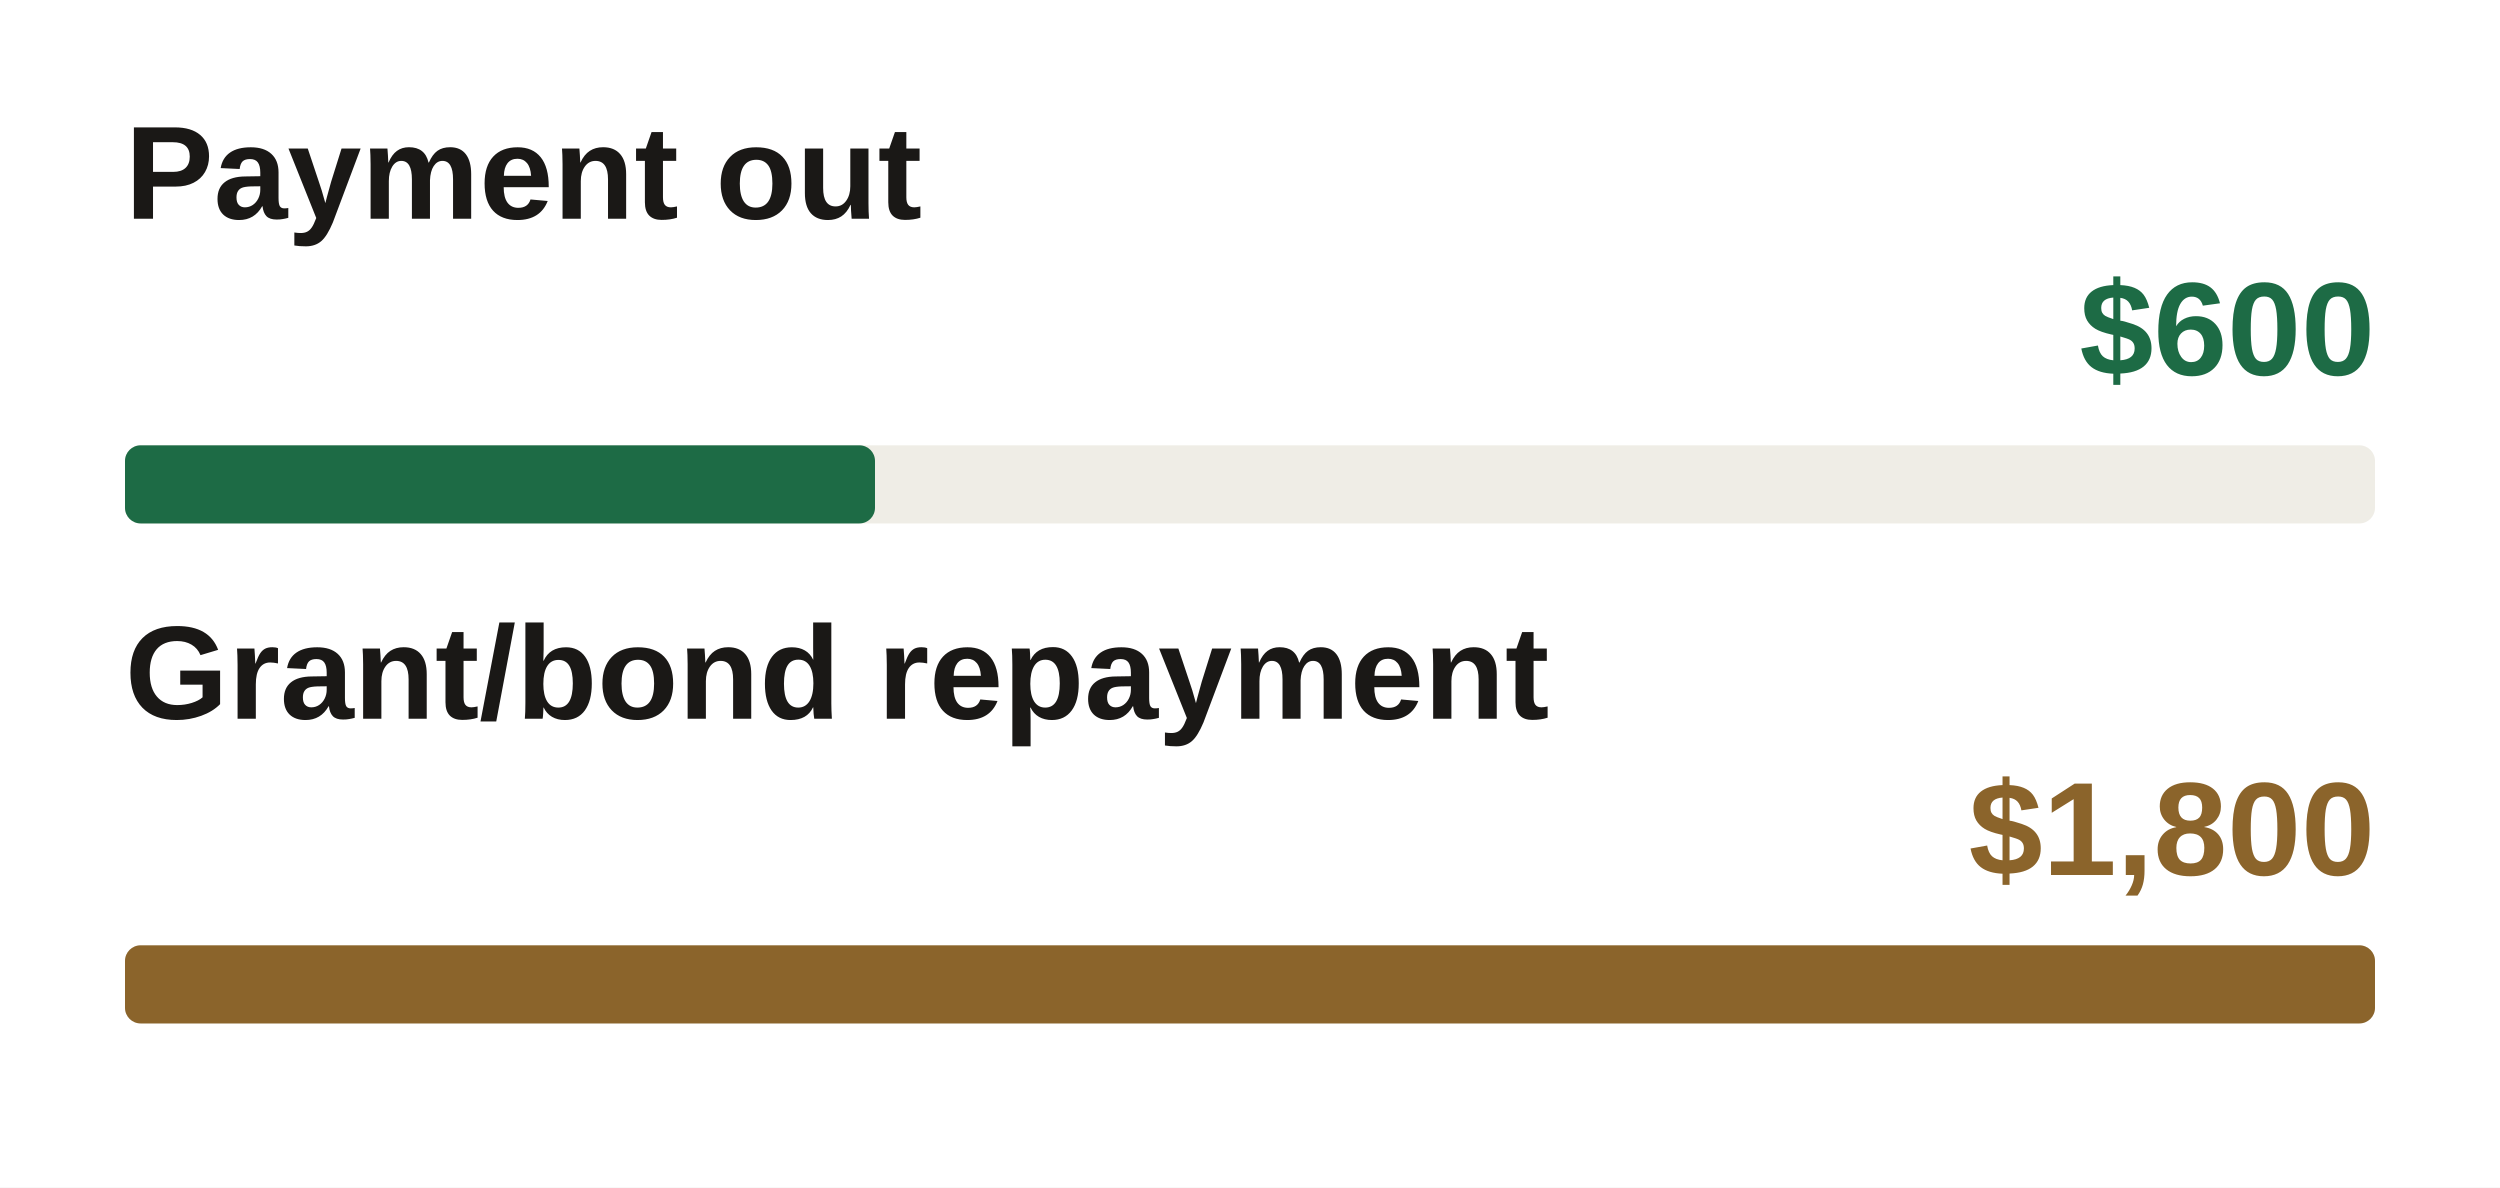
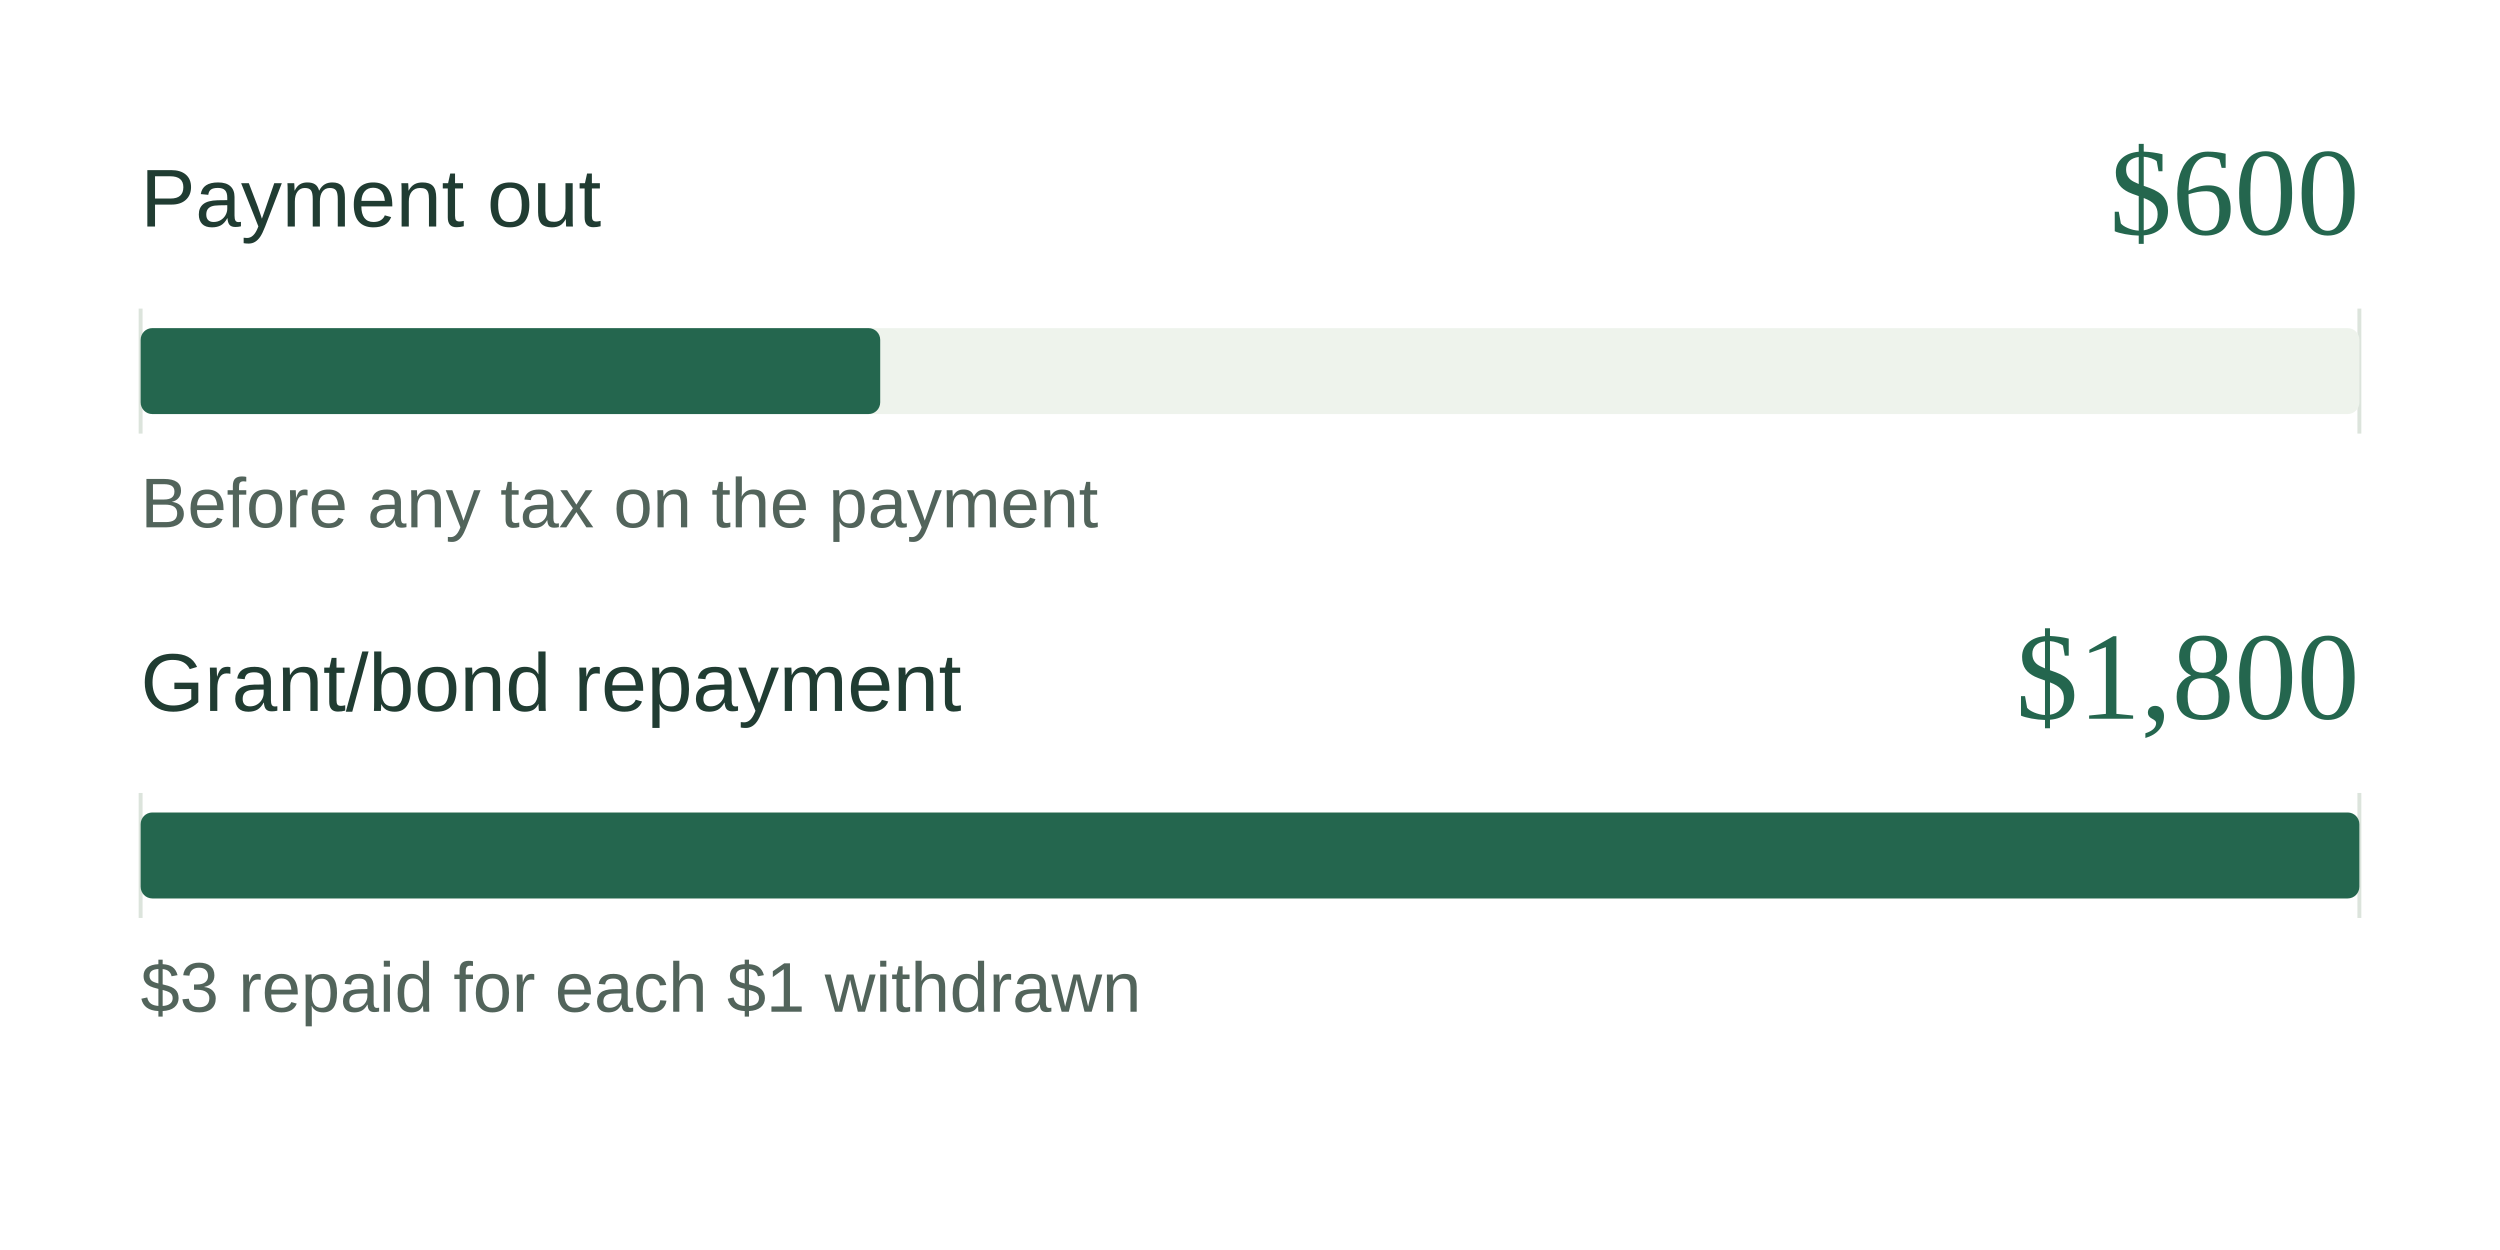
- <svg xmlns="http://www.w3.org/2000/svg" width="640" height="304" viewBox="0 0 640 304" role="img" aria-labelledby="title description">
-   <rect width="640" height="304" fill="#fff" />
-   <g font-family="Arial, Helvetica, sans-serif" fill="#1a1816">
-     <g data-value="600">
-       <text x="32" y="56" font-size="34" font-weight="600">Payment out</text>
-       <text x="608" y="96" text-anchor="end" font-size="34" font-weight="600" fill="#1d6b45">$600</text>
-       <rect x="32" y="114" width="576" height="20" rx="4" fill="#efede6" />
-       <rect x="32" y="114" width="192.000" height="20" rx="4" fill="#1d6b45" />
+ <svg xmlns="http://www.w3.org/2000/svg" width="640" height="320" viewBox="0 0 640 320" data-layout="bars" role="img" aria-labelledby="title description">
+   <rect width="640" height="320" fill="#fff" />
+   <g font-family="Arial, Helvetica, sans-serif">
+     <g data-value="600" data-row="0">
+       <text x="36" y="58" font-size="21" font-weight="500" fill="#203c32" text-anchor="start">
+         <tspan x="36" dy="0">Payment out</tspan>
+       </text>
+       <text x="604" y="60" font-size="32" font-weight="400" fill="#24664e" text-anchor="end" font-family="Georgia, Times New Roman, serif">
+         <tspan x="604" dy="0">$600</tspan>
+       </text>
+       <path d="M36 79v32 M604 79v32" stroke="#dce4dc" />
+       <rect x="36" y="84" width="568" height="22" rx="3" fill="#eef3ec" />
+       <rect data-bar="true" x="36" y="84" width="189.333" height="22" rx="3" fill="#24664e" />
+       <text x="36" y="135" font-size="18" font-weight="400" fill="#52645b" text-anchor="start">
+         <tspan x="36" dy="0">Before any tax on the payment</tspan>
+       </text>
    </g>
-     <g data-value="1800">
-       <text x="32" y="184" font-size="34" font-weight="600">Grant/bond repayment</text>
-       <text x="608" y="224" text-anchor="end" font-size="34" font-weight="600" fill="#8b642b">$1,800</text>
-       <rect x="32" y="242" width="576" height="20" rx="4" fill="#efede6" />
-       <rect x="32" y="242" width="576.000" height="20" rx="4" fill="#8b642b" />
+     <g data-value="1800" data-row="1">
+       <text x="36" y="182" font-size="21" font-weight="500" fill="#203c32" text-anchor="start">
+         <tspan x="36" dy="0">Grant/bond repayment</tspan>
+       </text>
+       <text x="604" y="184" font-size="32" font-weight="400" fill="#24664e" text-anchor="end" font-family="Georgia, Times New Roman, serif">
+         <tspan x="604" dy="0">$1,800</tspan>
+       </text>
+       <path d="M36 203v32 M604 203v32" stroke="#dce4dc" />
+       <rect x="36" y="208" width="568" height="22" rx="3" fill="#eef3ec" />
+       <rect data-bar="true" x="36" y="208" width="568.000" height="22" rx="3" fill="#24664e" />
+       <text x="36" y="259" font-size="18" font-weight="400" fill="#52645b" text-anchor="start">
+         <tspan x="36" dy="0">$3 repaid for each $1 withdrawn</tspan>
+       </text>
    </g>
  </g>
</svg>
